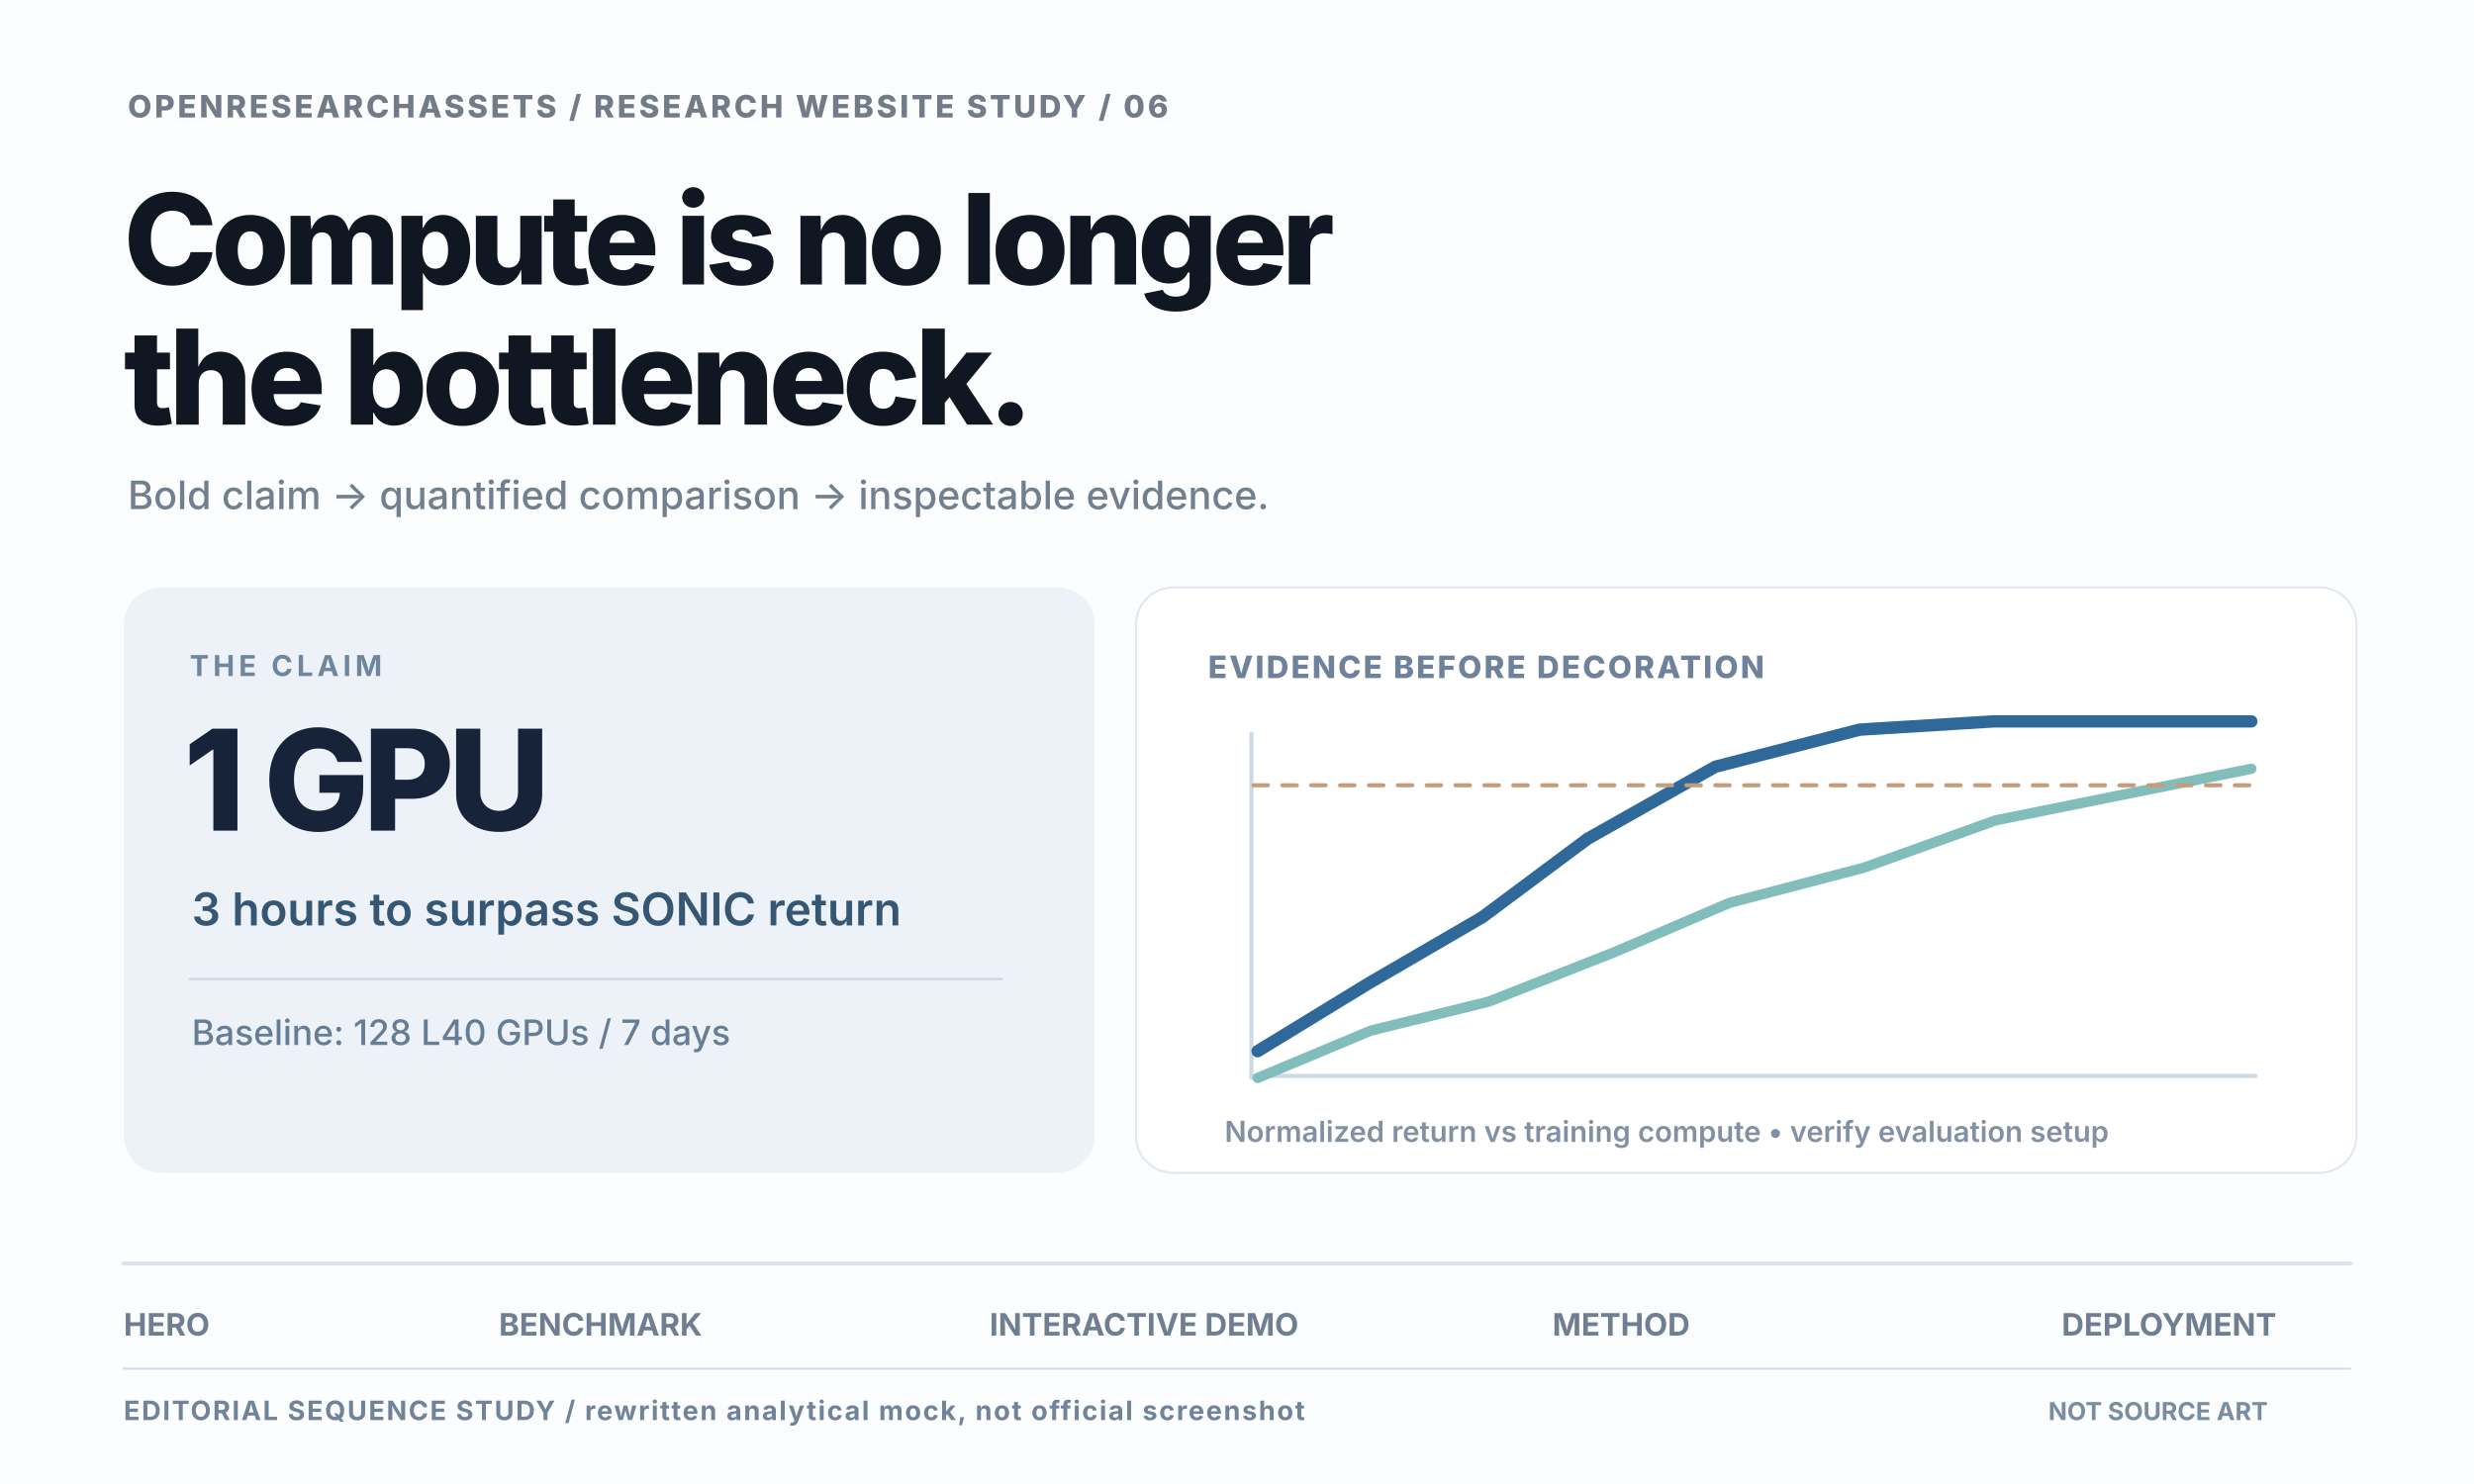
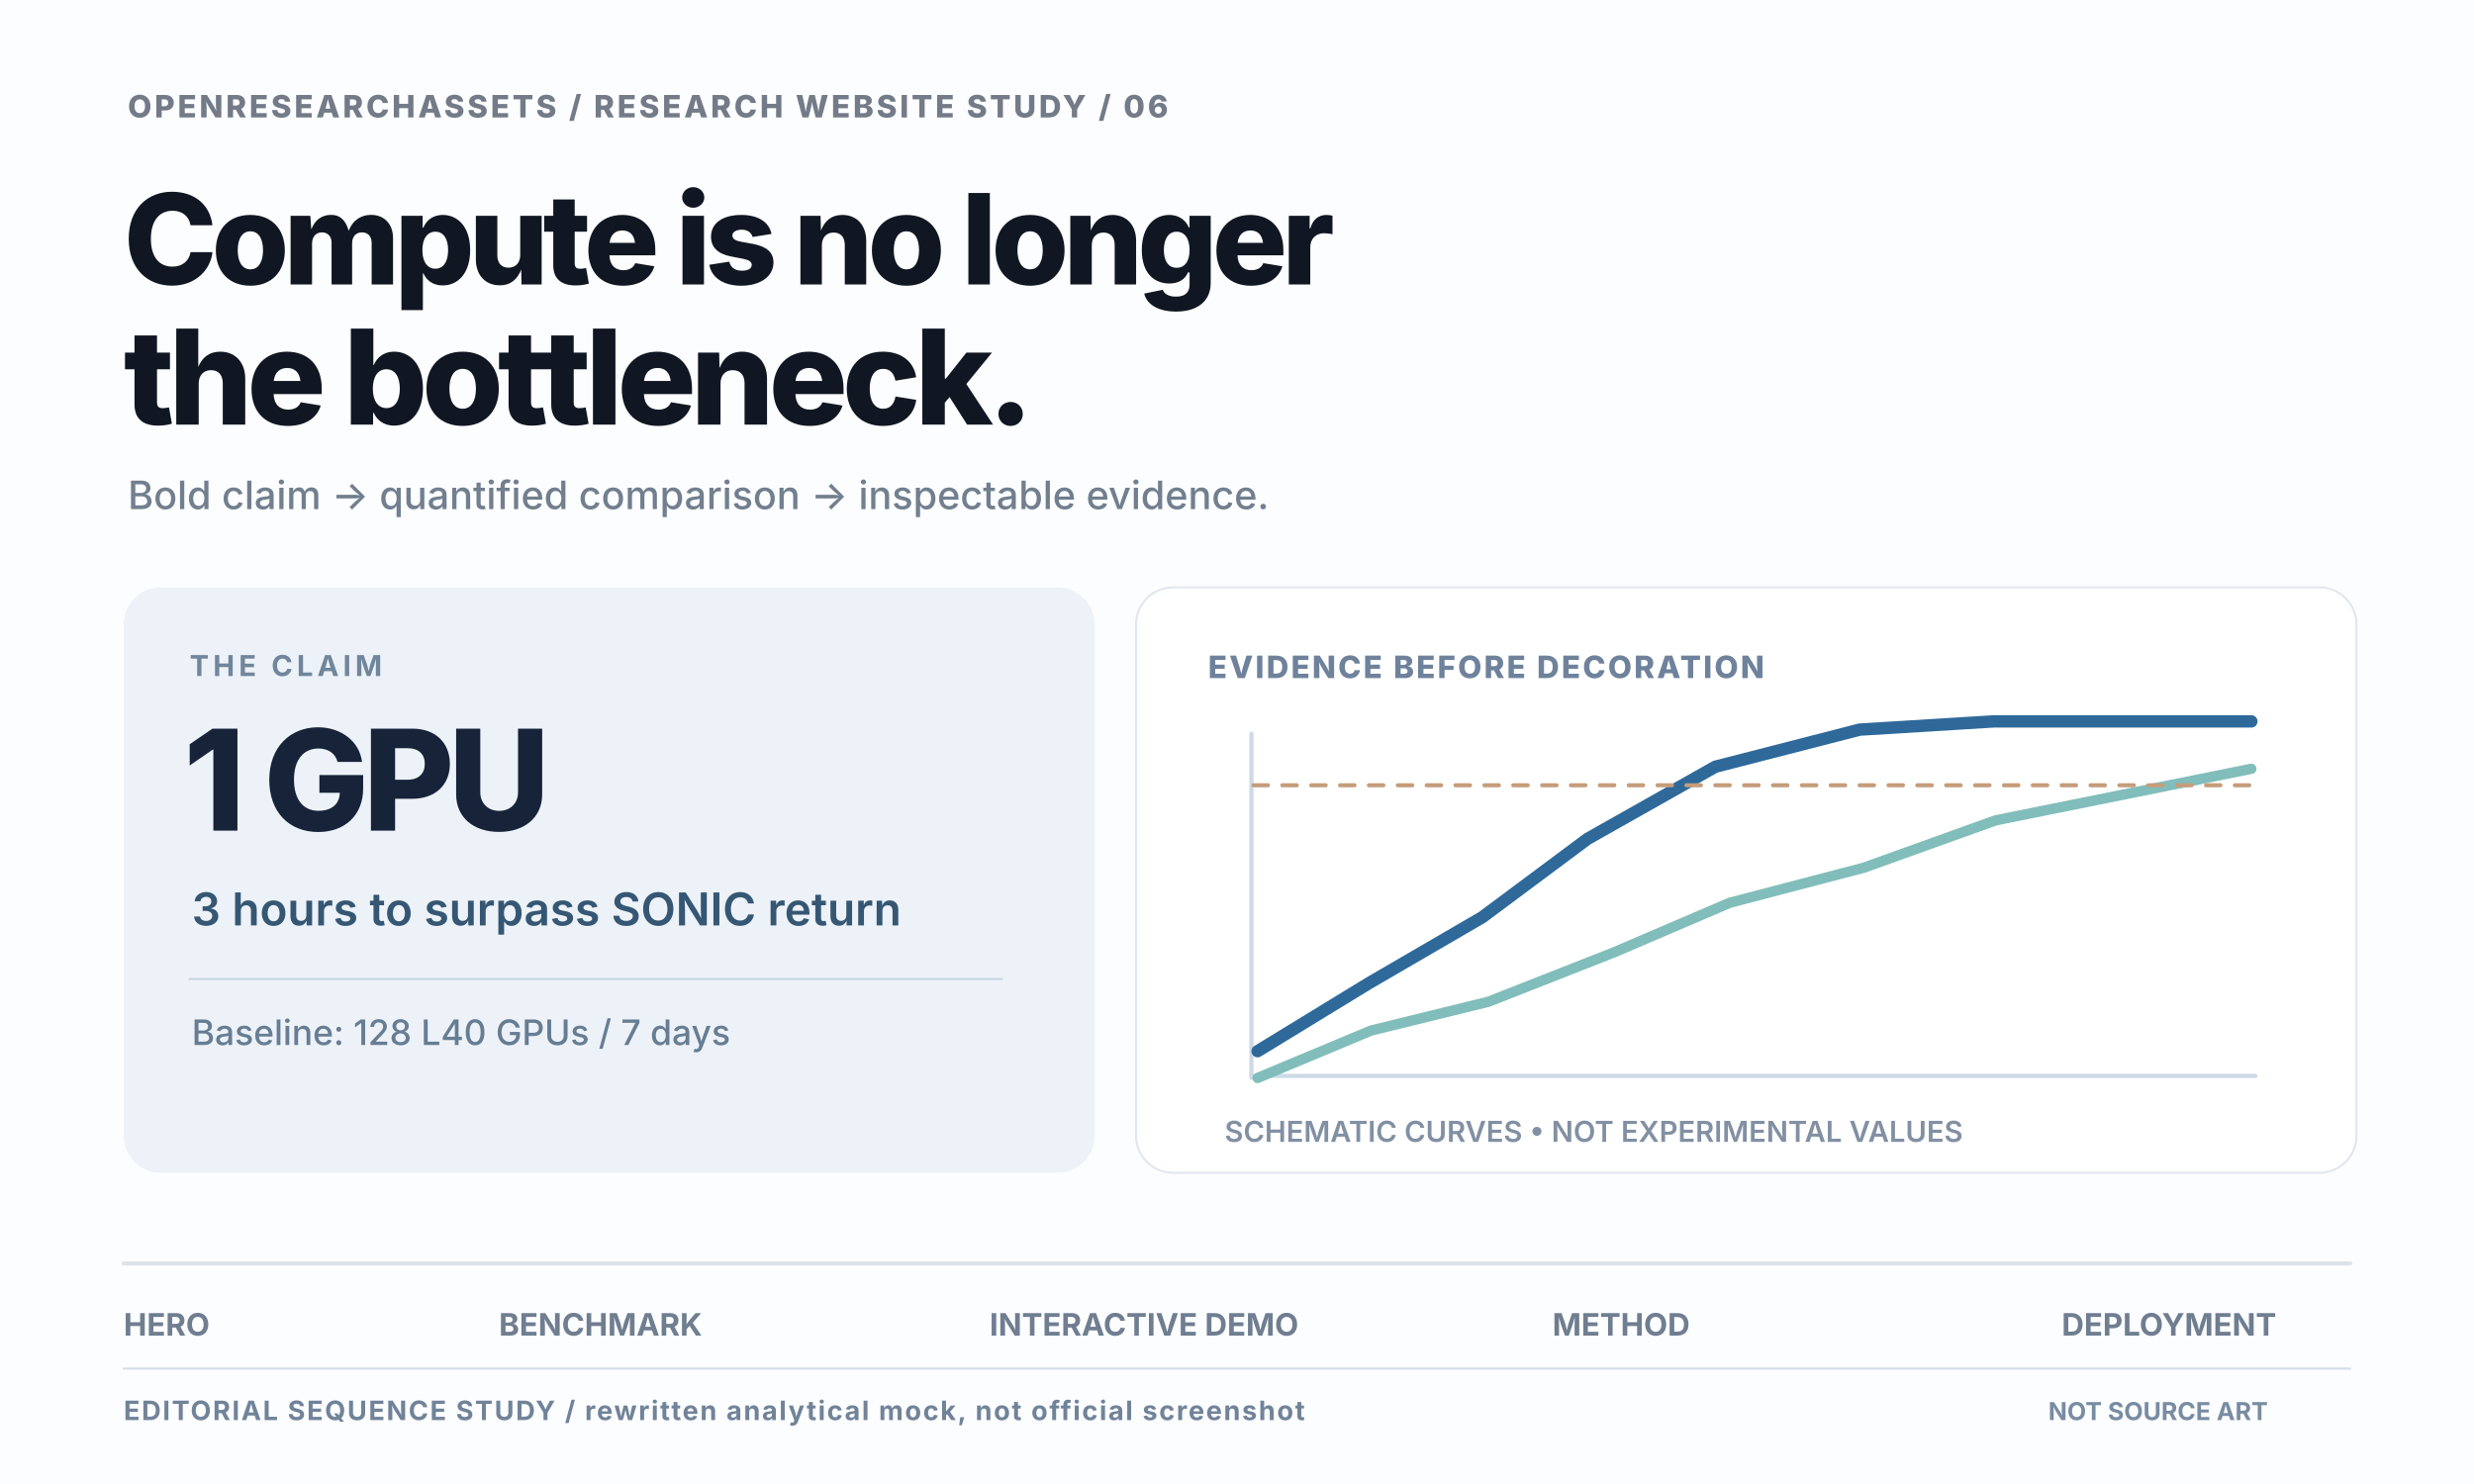
<svg xmlns="http://www.w3.org/2000/svg" width="1200" height="720" viewBox="0 0 1200 720" role="img" aria-labelledby="ttl dsc">
  <defs>
    <linearGradient id="mist" x1="0" x2="1" y1="0" y2="1">
      <stop stop-color="#f7faff" />
      <stop offset="1" stop-color="#dce8f4" />
    </linearGradient>
    <linearGradient id="glass" x1="0" x2="1">
      <stop stop-color="#dae6f4" />
      <stop offset="1" stop-color="#a3c6d1" />
    </linearGradient>
    <linearGradient id="night" x1="0" x2="1" y1="0" y2="1">
      <stop stop-color="#12233b" />
      <stop offset="1" stop-color="#223d58" />
    </linearGradient>
    <linearGradient id="pearl" x1="0" x2="1">
      <stop stop-color="#fff" />
      <stop offset="1" stop-color="#ecf1f8" />
    </linearGradient>
    <filter id="drop">
      <feDropShadow dx="0" dy="11" stdDeviation="16" flood-color="#162840" flood-opacity=".13" />
    </filter>
    <pattern id="mesh" width="28" height="28" patternUnits="userSpaceOnUse">
      <path d="M28 0H0V28" stroke="#a8bfd4" stroke-width="1" opacity=".24" fill="none" />
    </pattern>
  </defs>
  <rect x="0" y="0" width="1200" height="720" rx="0" fill="#fcfdff" stroke="none" stroke-width="1" />
  <text x="62" y="57" font-family="Inter,Arial,Helvetica,sans-serif" font-size="15" font-weight="760" fill="#737b88" letter-spacing="1.4">OPENRESEARCHASSETS   /   RESEARCH WEBSITE STUDY   /   06</text>
  <text x="60" y="138" font-family="Inter,Arial,Helvetica,sans-serif" font-size="61" font-weight="780" fill="#111722" letter-spacing="-2.8">Compute is no longer</text>
  <text x="60" y="206" font-family="Inter,Arial,Helvetica,sans-serif" font-size="64" font-weight="800" fill="#111722" letter-spacing="-2.8">the bottleneck.</text>
  <text x="62" y="247" font-family="Inter,Arial,Helvetica,sans-serif" font-size="19" font-weight="550" fill="#717f8e">Bold claim → quantified comparison → inspectable evidence.</text>
  <rect x="60" y="285" width="471" height="284" rx="18" fill="#edf2f8" stroke="none" stroke-width="1" />
  <text x="92" y="328" font-family="Inter,Arial,Helvetica,sans-serif" font-size="14" font-weight="750" fill="#70869c" letter-spacing="2">THE CLAIM</text>
  <text x="89" y="403" font-family="Inter,Arial,Helvetica,sans-serif" font-size="68" font-weight="800" fill="#162339" letter-spacing="-3">1 GPU</text>
  <text x="93" y="449" font-family="Inter,Arial,Helvetica,sans-serif" font-size="22" font-weight="610" fill="#355774">3 hours to surpass SONIC return</text>
  <line x1="92" y1="475" x2="486" y2="475" stroke="#c8d5e1" stroke-width="1" stroke-linecap="round" />
  <text x="93" y="507" font-family="Inter,Arial,Helvetica,sans-serif" font-size="17" font-weight="550" fill="#667d93">Baseline: 128 L40 GPUs  /  7 days</text>
  <rect x="551" y="285" width="592" height="284" rx="18" fill="#ffffff" stroke="#e0e7ef" stroke-width="1" />
  <text x="586" y="329" font-family="Inter,Arial,Helvetica,sans-serif" font-size="15" font-weight="770" fill="#6f829c" letter-spacing="1.1">EVIDENCE BEFORE DECORATION</text>
  <line x1="607" y1="522" x2="1094" y2="522" stroke="#ccd9e6" stroke-width="2" stroke-linecap="round" />
  <line x1="607" y1="356" x2="607" y2="523" stroke="#ccd9e6" stroke-width="2" stroke-linecap="round" />
  <path d="M 610 510 L 664 477 L 719 445 L 770 407 L 832 372 L 902 354 L 967 350 L 1092 350" fill="none" stroke="#2e699a" stroke-width="6" stroke-linecap="round" stroke-linejoin="round" />
  <path d="M 610 523 L 665 500 L 722 486 L 783 462 L 839 438 L 904 421 L 968 398 L 1092 373" fill="none" stroke="#81bdba" stroke-width="5" stroke-linecap="round" stroke-linejoin="round" />
  <line x1="608" y1="381" x2="1094" y2="381" stroke="#c59d7a" stroke-width="2" stroke-linecap="round" stroke-dasharray="7 7" />
-   <text x="594" y="554" font-family="Inter,Arial,Helvetica,sans-serif" font-size="14" font-weight="590" fill="#8190a3">Normalized return vs training compute • verify evaluation setup</text>
+   <text x="594" y="554" font-family="Inter,Arial,Helvetica,sans-serif" font-size="14" font-weight="590" fill="#8190a3">SCHEMATIC CURVES • NOT EXPERIMENTAL VALUES</text>
  <line x1="60" y1="613" x2="1140" y2="613" stroke="#dce3ea" stroke-width="2" stroke-linecap="round" />
  <text x="60" y="648" font-family="Inter,Arial,Helvetica,sans-serif" font-size="15" font-weight="750" fill="#6f7e90">HERO</text>
  <text x="242" y="648" font-family="Inter,Arial,Helvetica,sans-serif" font-size="15" font-weight="750" fill="#6f7e90">BENCHMARK</text>
  <text x="480" y="648" font-family="Inter,Arial,Helvetica,sans-serif" font-size="15" font-weight="750" fill="#6f7e90">INTERACTIVE DEMO</text>
  <text x="753" y="648" font-family="Inter,Arial,Helvetica,sans-serif" font-size="15" font-weight="750" fill="#6f7e90">METHOD</text>
  <text x="1000" y="648" font-family="Inter,Arial,Helvetica,sans-serif" font-size="15" font-weight="750" fill="#6f7e90">DEPLOYMENT</text>
  <line x1="60" y1="664" x2="1140" y2="664" stroke="#d2deea" stroke-width="1" stroke-linecap="round" />
  <text x="60" y="689" font-family="Inter,Arial,Helvetica,sans-serif" font-size="13" font-weight="650" fill="#718399" letter-spacing=".8">EDITORIAL SEQUENCE STUDY  /  rewritten analytical mock, not official screenshot</text>
  <text x="1100" y="689" font-family="Inter,Arial,Helvetica,sans-serif" font-size="12" font-weight="700" fill="#788ca2" text-anchor="end">NOT SOURCE ART</text>
</svg>
